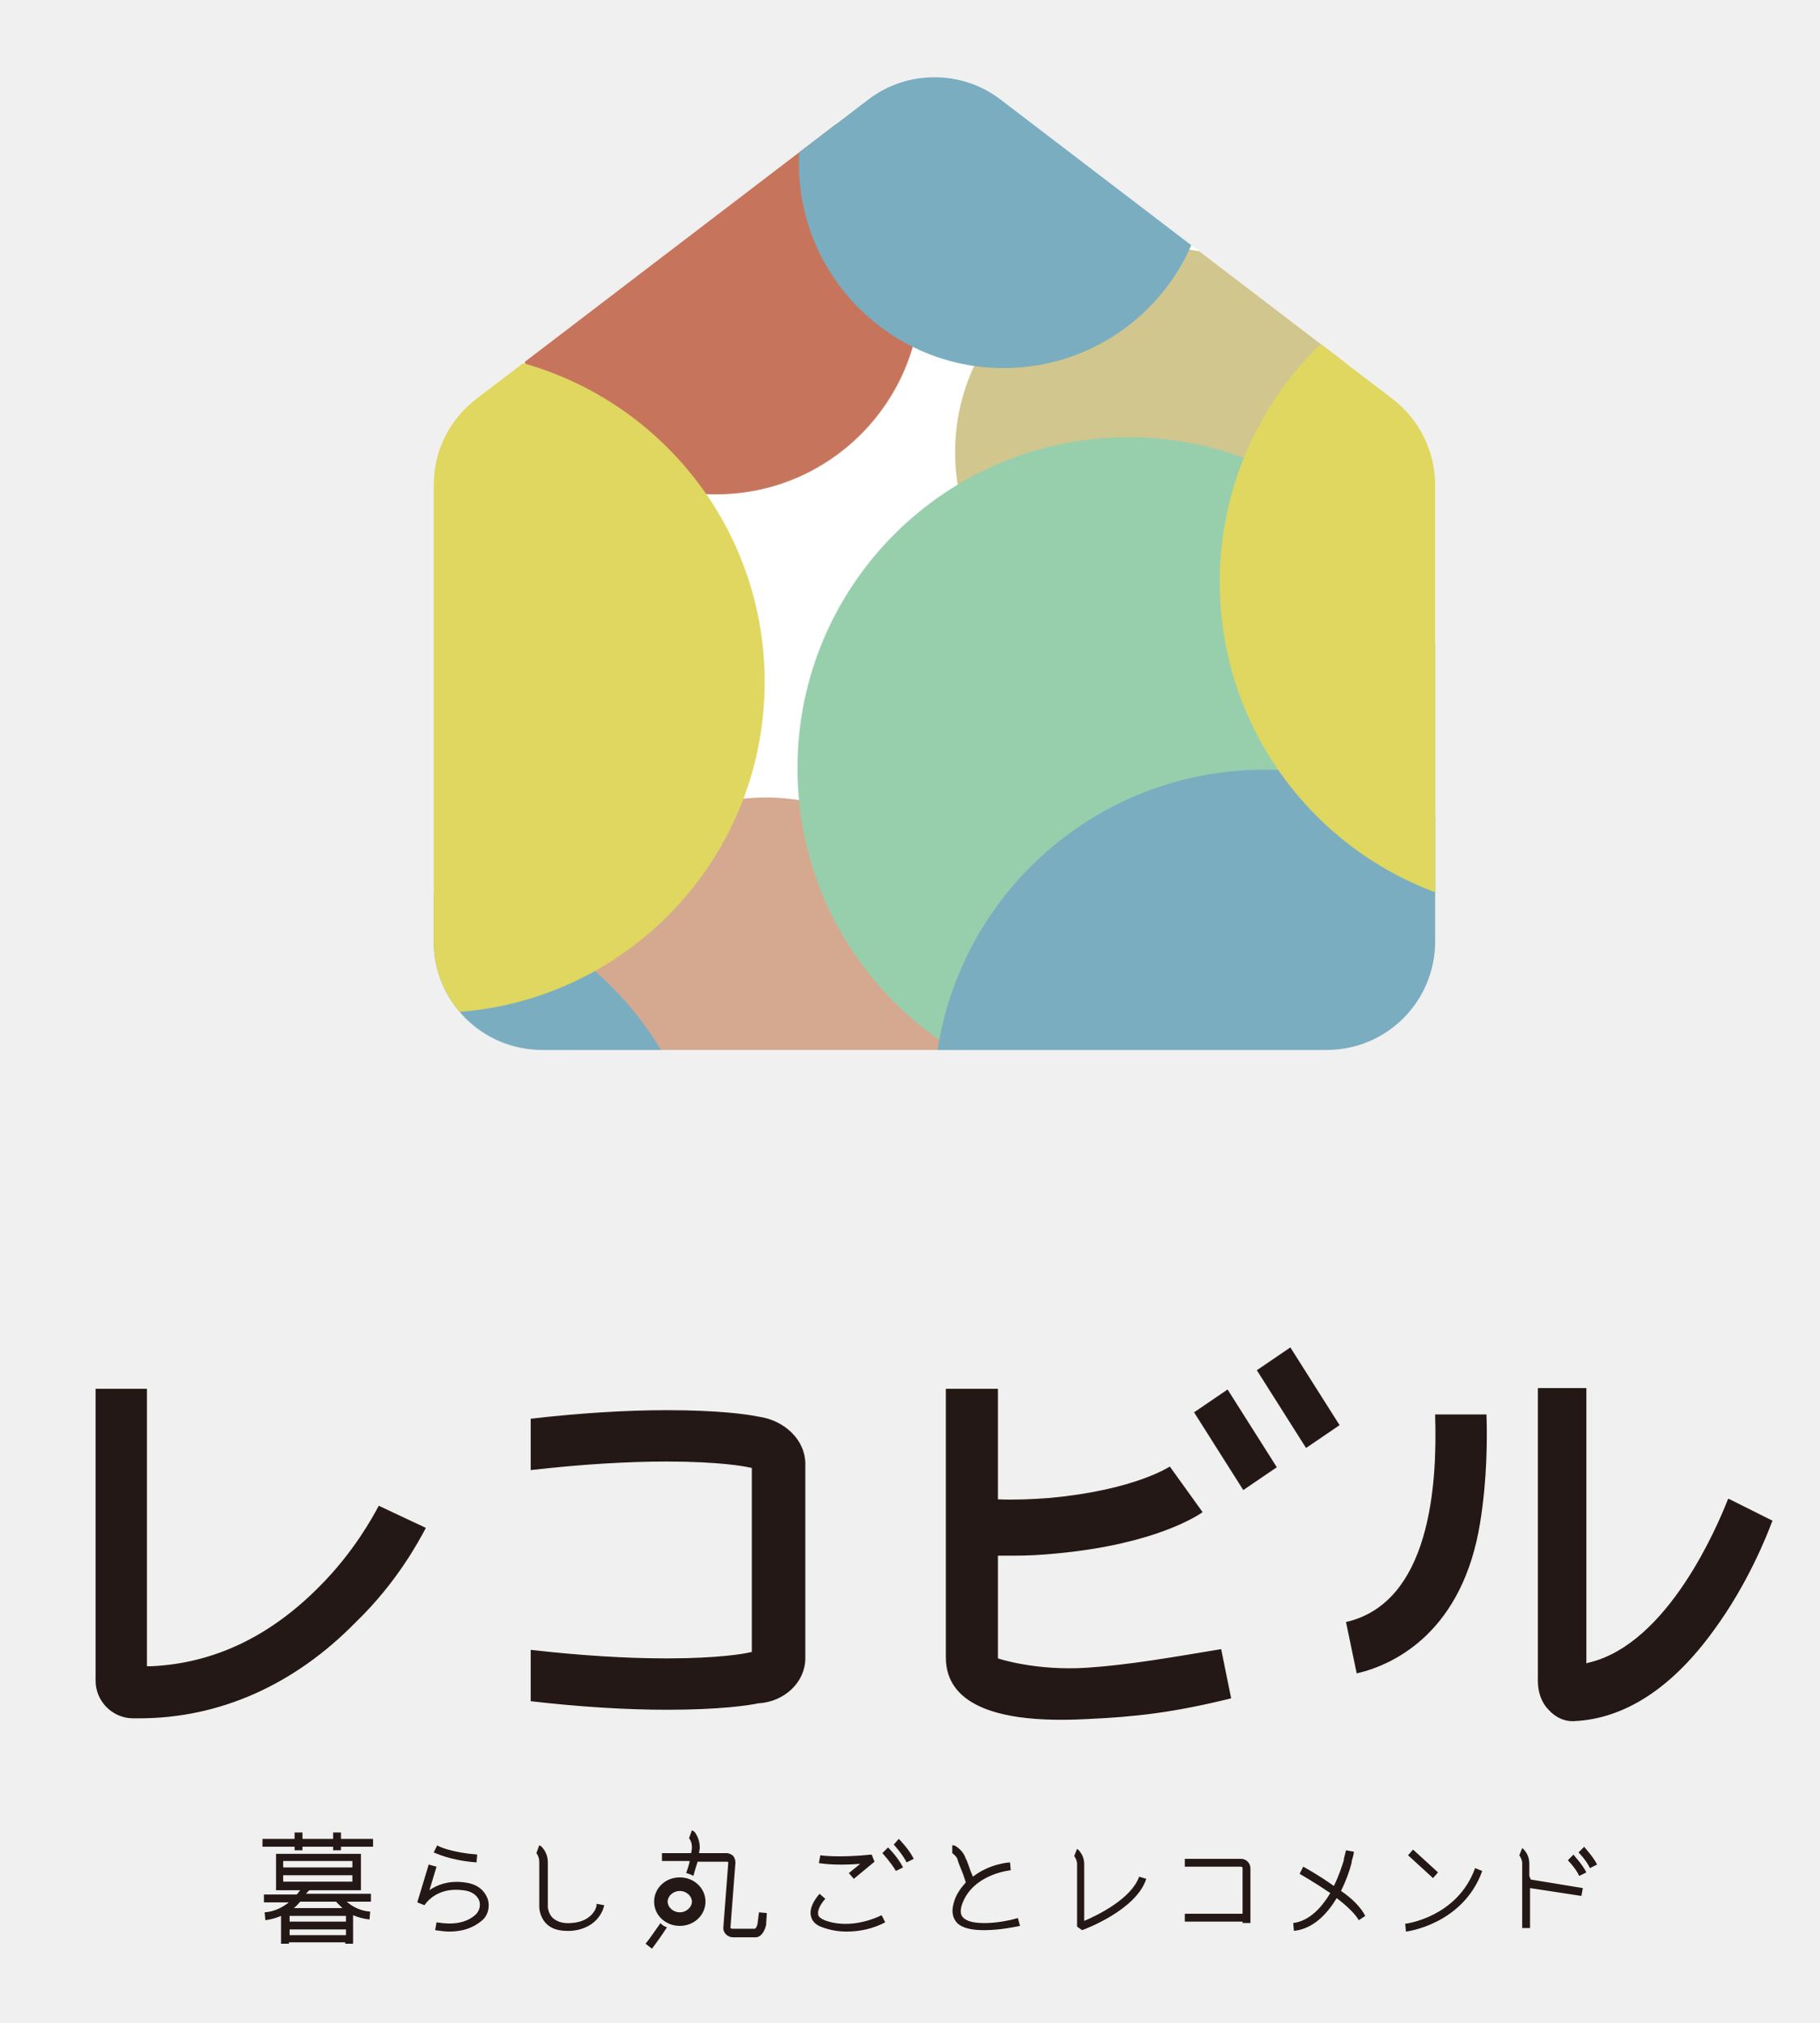
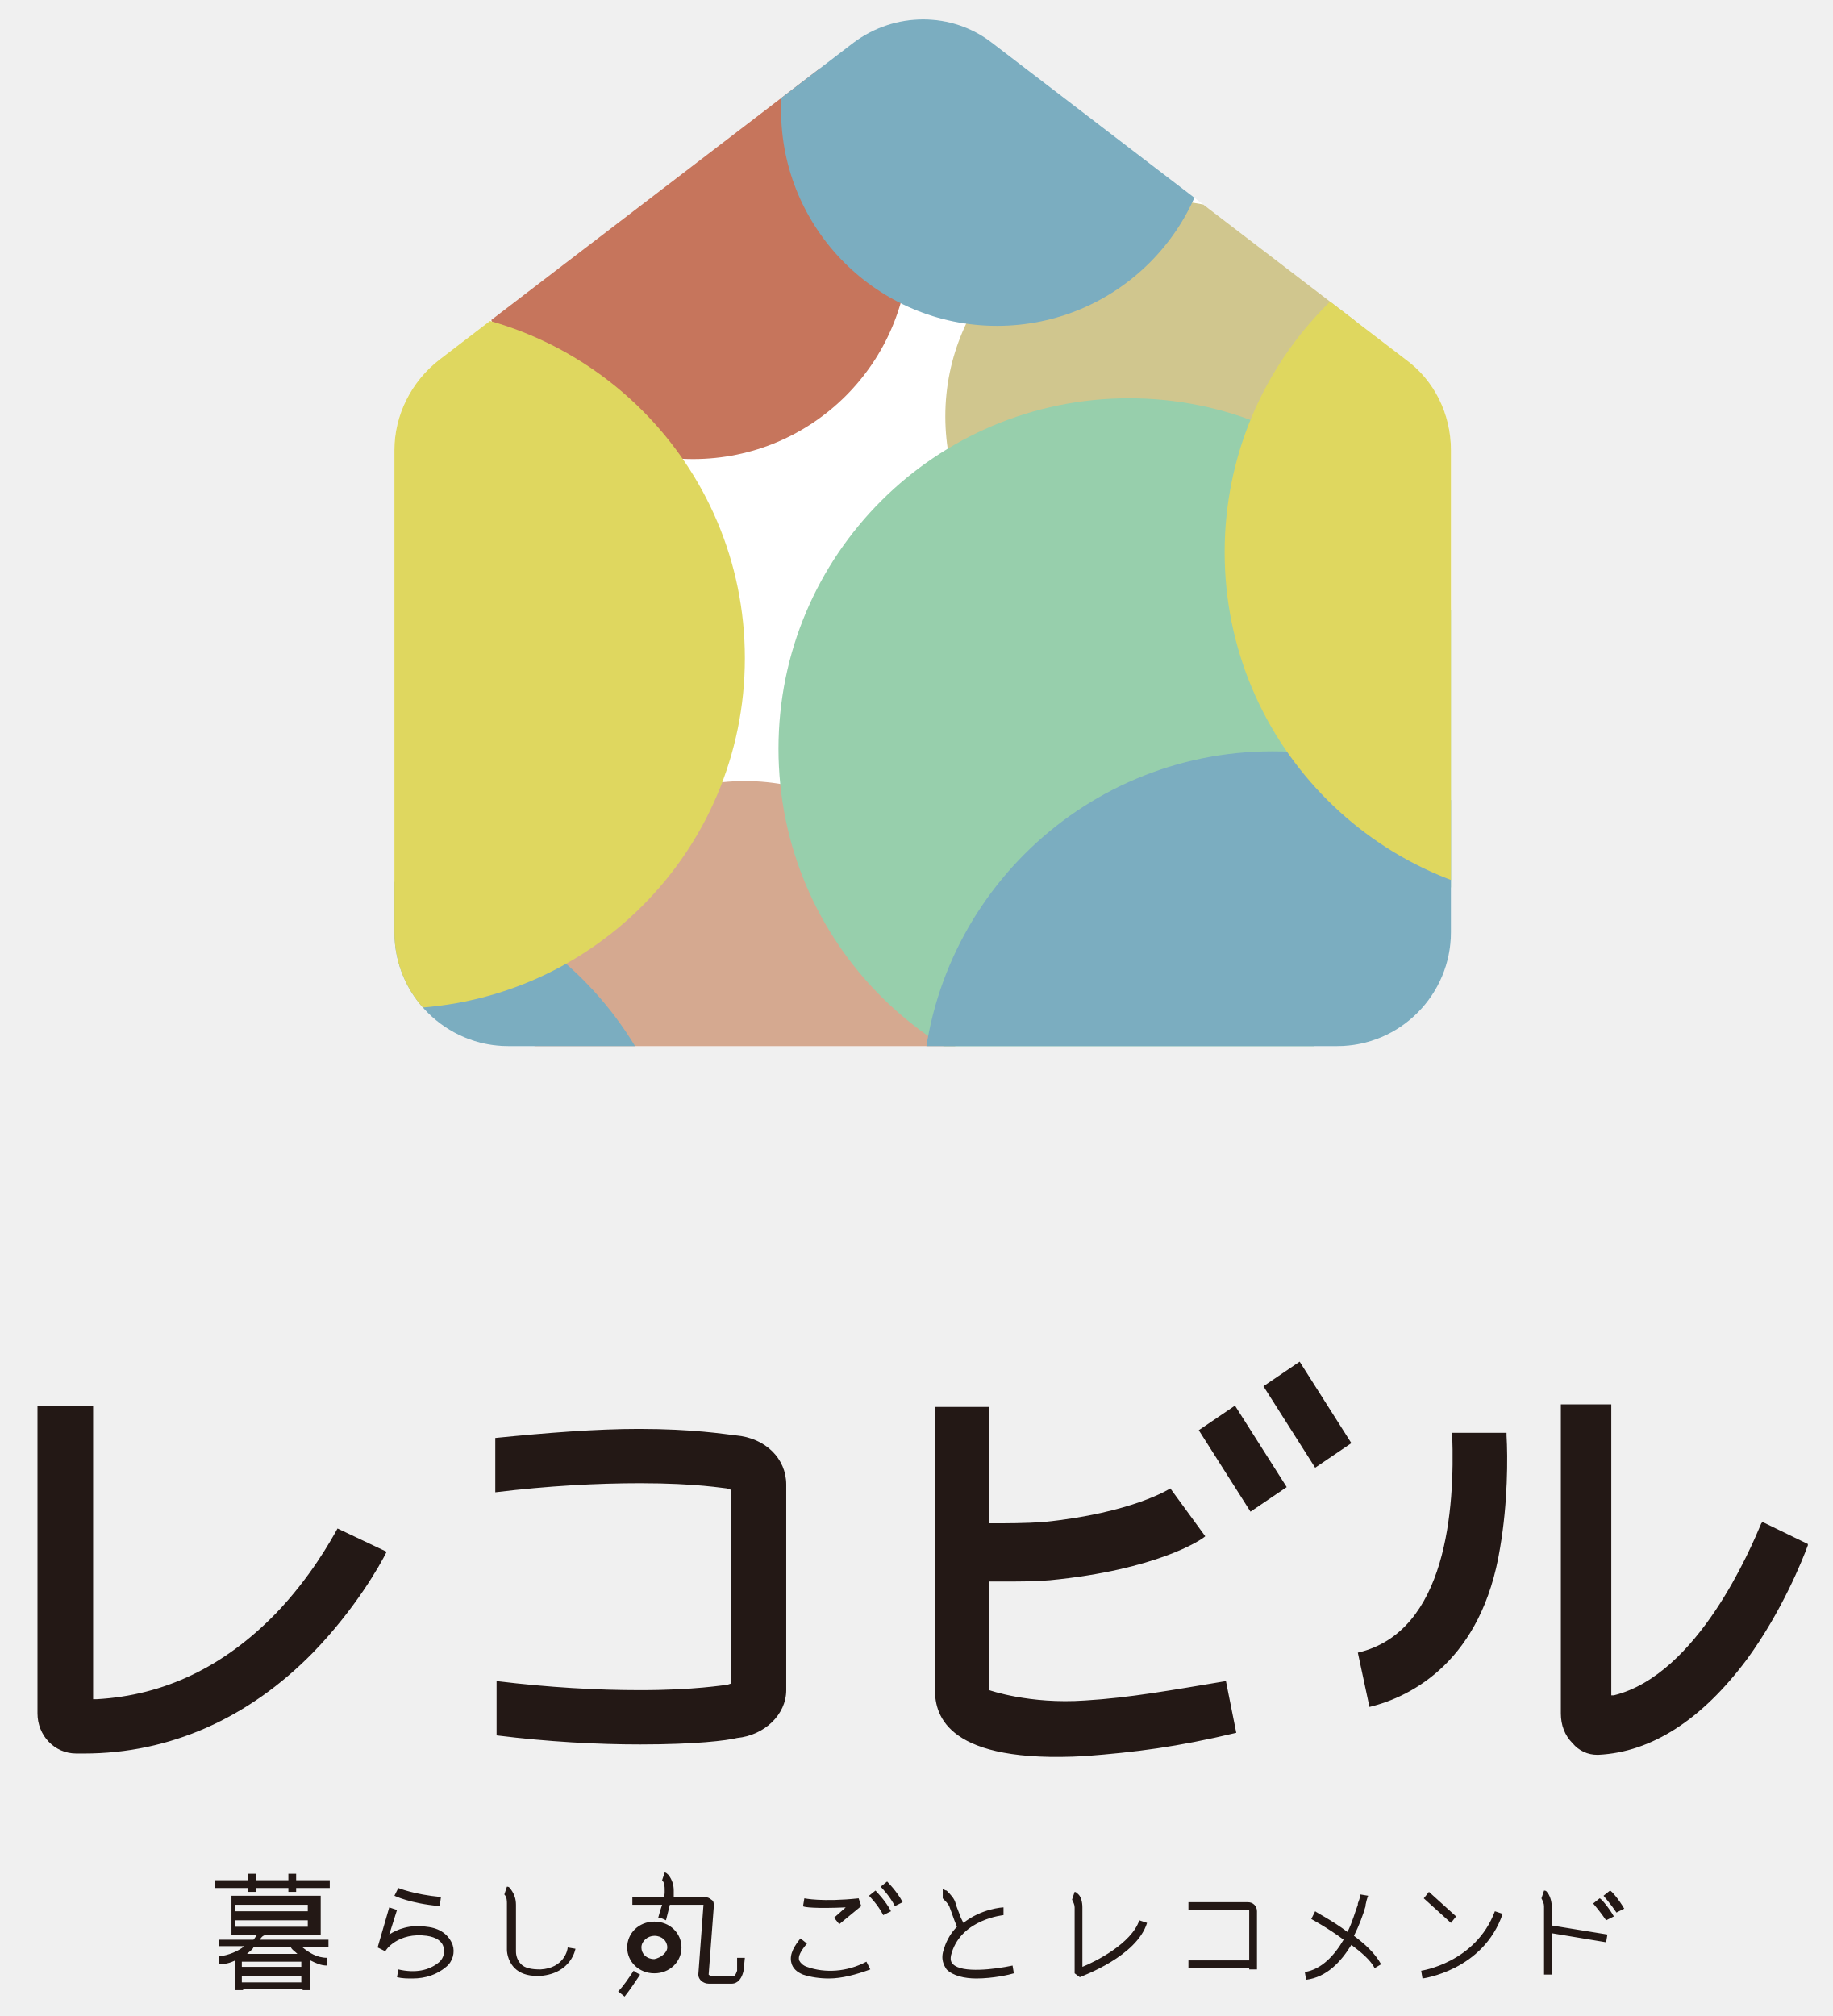
- <svg xmlns="http://www.w3.org/2000/svg" xmlns:xlink="http://www.w3.org/1999/xlink" version="1.1" id="レイヤー_1" x="0px" y="0px" viewBox="0 0 255.1 283.5" style="enable-background:new 0 0 255.1 283.5;" xml:space="preserve">
+ <svg xmlns="http://www.w3.org/2000/svg" xmlns:xlink="http://www.w3.org/1999/xlink" version="1.1" id="レイヤー_1" x="0px" y="0px" viewBox="0 0 141.7 155.9" style="enable-background:new 0 0 141.7 155.9;" xml:space="preserve">
  <style type="text/css">
	.st0{fill:#FFFFFF;}
	.st1{clip-path:url(#SVGID_1_);}
	.st2{fill:#C6755C;}
	.st3{fill:#D5A990;}
	.st4{fill:#D0C68E;}
	.st5{fill:#7BADC0;}
	.st6{fill:#97CFAC;}
	.st7{fill:#DFD75F;}
	.st8{fill:#231815;}
</style>
  <g>
-     <path class="st0" d="M121.8,13.9l-55,42c-3.8,2.9-6,7.3-6,12.1v64c0,8.4,6.8,15.2,15.2,15.2h110c8.4,0,15.2-6.8,15.2-15.2V68   c0-4.7-2.2-9.2-6-12.1l-55-42C134.8,9.8,127.2,9.8,121.8,13.9z" />
+     <path class="st0" d="M66,3.3L34,27.8c-2.2,1.7-3.5,4.3-3.5,7v37.3c0,4.9,4,8.8,8.8,8.8h64.1c4.9,0,8.8-4,8.8-8.8V34.8   c0-2.8-1.3-5.4-3.5-7l-32-24.5C73.6,0.9,69.2,0.9,66,3.3z" />
    <g>
      <g>
        <defs>
-           <path id="SVGID_3_" d="M121.8,13.9l-55,42c-3.8,2.9-6,7.3-6,12.1v64c0,8.4,6.8,15.2,15.2,15.2h110c8.4,0,15.2-6.8,15.2-15.2V68      c0-4.7-2.2-9.2-6-12.1l-55-42C134.8,9.8,127.2,9.8,121.8,13.9z" />
+           <path id="SVGID_3_" d="M66,3.3L34,27.8c-2.2,1.7-3.5,4.3-3.5,7v37.3c0,4.9,4,8.8,8.8,8.8h64.1c4.9,0,8.8-4,8.8-8.8V34.8      c0-2.8-1.3-5.4-3.5-7l-32-24.5C73.6,0.9,69.2,0.9,66,3.3z" />
        </defs>
        <clipPath id="SVGID_1_">
          <use xlink:href="#SVGID_3_" style="overflow:visible;" />
        </clipPath>
        <g class="st1">
-           <circle class="st2" cx="100.4" cy="40.6" r="28.7" />
-           <circle class="st3" cx="107.4" cy="140.5" r="28.7" />
-           <circle class="st4" cx="162.6" cy="63.4" r="28.7" />
-           <circle class="st5" cx="140.7" cy="22.9" r="28.7" />
-           <circle class="st6" cx="158.2" cy="107.7" r="46.4" />
-           <circle class="st5" cx="52.9" cy="171.1" r="46.4" />
-           <circle class="st5" cx="177.3" cy="154.3" r="46.4" />
-           <circle class="st7" cx="217.4" cy="81.6" r="46.4" />
-           <circle class="st7" cx="60.8" cy="95.6" r="46.4" />
+           <circle class="st2" cx="53.6" cy="18.8" r="16.7" />
+           <circle class="st3" cx="57.6" cy="77.1" r="16.7" />
+           <circle class="st4" cx="89.8" cy="32.2" r="16.7" />
+           <circle class="st5" cx="77.1" cy="8.5" r="16.7" />
+           <circle class="st6" cx="87.3" cy="57.9" r="27.1" />
+           <circle class="st5" cx="25.9" cy="94.9" r="27.1" />
+           <circle class="st5" cx="98.4" cy="85.2" r="27.1" />
+           <circle class="st7" cx="121.8" cy="42.7" r="27.1" />
+           <circle class="st7" cx="30.5" cy="50.9" r="27.1" />
        </g>
      </g>
-       <path class="st8" d="M112.9,205.2v27.3c0,3.3-2.9,6.1-6.6,6.3l0,0l0,0c-1.4,0.3-5.5,0.9-12.8,0.9c-5.7,0-12.2-0.4-19.1-1.2v-7.2    c7,0.8,13.4,1.2,19.1,1.2c7.4,0,11-0.7,11.4-0.8l0.5-0.1v-25.8l-0.5-0.1c-0.4-0.1-4-0.8-11.4-0.8c-5.7,0-12.1,0.4-19.1,1.2v-7.2    c6.9-0.8,13.4-1.2,19.1-1.2c7.3,0,11.4,0.6,12.8,0.9l0,0l0,0C110,199.1,112.9,201.9,112.9,205.2z M172.6,238.1l-1.4-6.9    c-7.2,1.2-12.9,2.2-18.7,2.6c-7.3,0.5-12.6-1.3-12.6-1.3v-14.4c0.7,0,1.4,0,2.2,0c1.9,0,3.9-0.1,5.9-0.3c14.1-1.3,20-5.4,20.6-5.8    l-4.6-6.4c0,0-4.9,3.3-16.8,4.4c-2.5,0.2-5,0.3-7.3,0.2v-15.5h-7.3v37.6c0,3.5,1.8,9.7,19.9,8.7    C159.1,240.7,164.5,240.1,172.6,238.1z M242.3,210.1l-0.1,0.2c-1.3,3.3-8.3,20.2-19.5,22.8l-0.3,0.1v-38.6h-6.8v41.1    c0,1.5,0.5,3,1.5,4c0.9,1,2.1,1.6,3.3,1.6c0.1,0,0.1,0,0.2,0c7.1-0.3,13.8-4.6,19.7-12.8c4.7-6.4,7.4-13.2,8.1-15.1l0.1-0.2    L242.3,210.1z M59.7,214.2l-6.6-3.1c-0.8,1.5-3.5,6.5-8.3,11.3c-6.9,7-14.8,10.8-23.6,11.2l-0.6,0l0-38.9h-7.2l0,40.9    c0,2.9,2.3,5.2,5.1,5.3c0.3,0,0.7,0,1,0c11.3,0,21.8-4.7,30.4-13.5C55.7,221.8,58.8,215.9,59.7,214.2z M187.8,199.8l-6.9-10.9    l-4.7,3.2l6.9,10.9L187.8,199.8z M167.4,198l6.9,10.9l4.7-3.2l-6.9-10.9L167.4,198z M208.4,198.3h-7.2l0,0.3    c0.3,9.6-0.7,26.1-12.5,28.8l1.5,7.2c5.7-1.3,14.9-6.2,17.3-21.1c1-6.1,1-12,0.9-15L208.4,198.3z M90.5,272.5l0.9,0.7    c0.6-0.8,1.4-1.9,2.1-3c-0.3-0.1-0.7-0.3-0.9-0.6C91.8,270.7,91.1,271.8,90.5,272.5z M80.1,269.6c-1.2,0.1-2-0.2-2.6-0.7    c-0.7-0.7-0.7-1.6-0.7-1.6V263c0-0.6,0-1.8,0-1.9c0-0.7-0.2-1.4-0.7-2c-0.1-0.1-0.2-0.3-0.5-0.4l-0.4,1.1c0.3,0.4,0.4,0.8,0.4,1.3    c0,0.1,0,1.4,0,2v4.2c0,0.1,0,1.4,1,2.4c0.7,0.7,1.7,1,2.9,1c0.2,0,0.3,0,0.5,0c4.1-0.3,4.7-3.5,4.7-3.6l-1.1-0.2    C83.8,267,83.3,269.4,80.1,269.6z M65.1,263.9c-2.3-0.3-3.9,0.4-4.9,1.1l1-3.3l-1.1-0.3l-1.6,5.3l1,0.4c0.1-0.1,1.6-2.6,5.4-2.1    c1.2,0.1,2,0.7,2.3,1.5c0.2,0.7,0,1.4-0.5,1.9c-1.3,1.2-3.2,1.5-5.5,1.1l-0.2,1.1c0.7,0.1,1.4,0.2,2,0.2c1.8,0,3.3-0.5,4.5-1.5    c0.9-0.7,1.2-1.9,0.9-3C67.9,264.9,66.8,264.1,65.1,263.9z M66.9,260c-3.7-0.3-5.6-1.2-5.6-1.3l-0.5,1c0.1,0,2.1,1.1,6,1.4    L66.9,260z M120.6,261.3l-1.6,1.3l0.7,0.8l2.9-2.4l-0.4-1c-4.8,0.5-7.2,0.1-7.2,0.1l-0.2,1.1C115,261.2,116.8,261.6,120.6,261.3z     M42.9,265.5h9.1v1.1h-3.4c0.8,0.7,1.9,1.3,3.3,1.4l-0.1,1.1c-0.9-0.1-1.6-0.3-2.3-0.6v4h-1.1v-0.2h-7.9v0.2h-1.1v-3.9    c-0.7,0.3-1.4,0.5-2.2,0.6l-0.1-1.1c1.4-0.1,2.5-0.7,3.4-1.4H37v-1.1h4.6c0.2-0.2,0.3-0.4,0.5-0.6h-3.4v-5.1h11.9v5.1h-7.2    C43.2,265.1,43.1,265.3,42.9,265.5z M39.7,261.8h9.7v-0.9h-9.7V261.8z M49.4,263.8v-0.9h-9.7v0.9H49.4z M48.5,270.5h-7.9v0.8h7.9    V270.5z M48.5,268.6h-7.9v0.8h7.9V268.6z M42.1,266.6c-0.3,0.3-0.5,0.6-0.9,0.9H48c-0.3-0.3-0.6-0.6-0.9-0.9H42.1z M47.8,256.9    h-1.1v0.9h-4.3v-0.9h-1.1v0.9h-4.5v1.1h4.5v0.5h1.1v-0.5h4.3v0.5h1.1v-0.5h4.5v-1.1h-4.5V256.9z M197,269.7l0.1,1.1    c0.1,0,8-1,10.7-8.5l-1-0.4C204.3,268.8,197.1,269.7,197,269.7z M214.4,263c0-0.5,0-1.6,0-1.7c0-0.7-0.2-1.3-0.6-1.8    c-0.1-0.1-0.2-0.3-0.4-0.4l-0.4,1c0.2,0.3,0.4,0.7,0.4,1.1c0,0.1,0,1.2,0,1.7l0,7.4h1.1l0-5.6l7.2,1.1l0.2-1.1l-7.3-1.2L214.4,263    z M198.1,259.3l-0.7,0.8l3.5,3.2l0.7-0.8L198.1,259.3z M188,265.1c0.7-1.4,1.2-2.8,1.5-4l0-0.2c0.3-0.9,0.3-1.2,0.3-1.3l-1.1-0.2    c0,0-0.1,0.4-0.3,1.2l0,0.2c-0.3,0.9-0.7,2.2-1.4,3.6c-2.1-1.5-4.1-2.6-4.3-2.7l-0.5,1c0,0,2.1,1.2,4.3,2.7    c-1.2,2-2.9,3.9-5.2,4.2l0.1,1.1c2.7-0.3,4.6-2.3,6-4.6c1.3,1,2.5,2.1,3.1,3.1l0.9-0.6C190.8,267.4,189.5,266.1,188,265.1z     M219.8,260.8c0,0,1.1,1.1,1.6,2.2l1-0.5c-0.6-1.2-1.8-2.4-1.8-2.5L219.8,260.8z M98.9,266.6c0,1.9-1.6,3.4-3.6,3.4    s-3.6-1.5-3.6-3.4c0-1.9,1.6-3.4,3.6-3.4S98.9,264.7,98.9,266.6z M97,266.6c0-0.8-0.8-1.5-1.7-1.5s-1.7,0.7-1.7,1.5    s0.8,1.5,1.7,1.5S97,267.4,97,266.6z M221.3,259.7c0,0,1.1,1.1,1.6,2.2l1-0.5c-0.6-1.2-1.8-2.4-1.8-2.5L221.3,259.7z M174,260.6    h-7.9v1.1h7.9c0.1,0,0.2,0.1,0.2,0.2v5.9v0.5h-8.1v1.1h8.1v0.2h1.1v-0.2v-1.6v-5.9C175.3,261.2,174.7,260.6,174,260.6z     M123.7,259.8c0,0,1.2,1.3,1.9,2.5l1-0.5c-0.7-1.4-2-2.7-2.1-2.8L123.7,259.8z M115.6,269.2c-0.5-0.2-0.9-0.5-0.9-0.8    c-0.1-0.5,0.2-1.3,1-2.2l-0.8-0.7c-0.7,0.8-1.5,2-1.2,3.2c0.2,0.7,0.7,1.2,1.6,1.5c1.1,0.4,2.2,0.6,3.4,0.6c1.8,0,3.7-0.4,5.4-1.3    l-0.5-1C120.9,269.8,117.9,270.1,115.6,269.2z M106.2,269.7c-0.1,0.5-0.3,0.7-0.4,0.7h-3.1c-0.2,0-0.3-0.1-0.3-0.1l0.7-9.2    c0-0.3-0.1-0.6-0.3-0.9c-0.2-0.2-0.6-0.4-0.9-0.4H98c0-0.2,0.1-0.5,0.1-0.7l0-0.1c0-0.7-0.2-1.4-0.6-2c-0.1-0.2-0.3-0.3-0.5-0.4    l-0.4,1.1c0.3,0.4,0.4,0.8,0.4,1.3l0,0.1c0,0.2-0.1,0.5-0.1,0.7h-4.1v1.1h3.9c-0.1,0.5-0.3,1.1-0.5,1.7c0.4,0.1,0.7,0.2,1,0.4    c0.2-0.7,0.4-1.4,0.6-2h4.2l0.1,0.1l-0.7,9.2c0,0.7,0.6,1.3,1.4,1.3h3.1c0.4,0,1.1-0.2,1.5-1.7l0.1-1.7l-1.1-0.1L106.2,269.7z     M135,268.8c-0.1-0.1-0.5-0.5-0.2-1.6c1.4-4.5,6.9-5,6.9-5l-0.1-1.1c-0.2,0-2.9,0.2-5.2,2l-0.3-0.7c-0.2-0.5-0.6-1.8-0.7-1.8    c-0.2-0.7-0.7-1.3-1.3-1.7c-0.1-0.1-0.3-0.2-0.6-0.2l0,1.1c0.4,0.3,0.7,0.6,0.8,1.1c0,0.1,0.5,1.3,0.7,1.8l0.4,1.2    c-0.7,0.8-1.4,1.7-1.7,2.9c-0.4,1.4,0,2.2,0.4,2.7c0.8,0.9,2.4,1.1,3.9,1.1c2.2,0,4.5-0.5,5-0.6l-0.3-1.1    C140.4,269.6,136.1,270.1,135,268.8z M125.3,258.6c0,0,1.2,1.3,1.8,2.5l1-0.5c-0.7-1.4-2-2.7-2.1-2.8L125.3,258.6z M152,269.3    l0-6.2c0-0.5,0-1.6,0-1.7c0-0.7-0.2-1.3-0.6-1.8c-0.1-0.2-0.3-0.3-0.4-0.4l-0.4,1c0.2,0.3,0.4,0.7,0.4,1.1c0,0.1,0,1.2,0,1.7    l0,7.1l0.7,0.5c0.3-0.1,7.6-2.8,9-7.2l-1-0.3C158.6,266.2,153.9,268.5,152,269.3z" />
+       <path class="st8" d="M60.8,114.8v15.9c0,1.9-1.7,3.5-3.8,3.7l0,0l0,0c-0.8,0.2-3.2,0.5-7.5,0.5c-3.3,0-7.1-0.2-11.1-0.7v-4.2    c4.1,0.5,7.8,0.7,11.1,0.7c4.3,0,6.4-0.4,6.7-0.4l0.3-0.1v-15l-0.3-0.1c-0.2,0-2.3-0.4-6.7-0.4c-3.3,0-7.1,0.2-11.2,0.7v-4.2    c4-0.4,7.8-0.7,11.1-0.7c4.2,0,6.6,0.4,7.5,0.5l0,0l0,0C59.2,111.2,60.8,112.8,60.8,114.8z M95.6,134l-0.8-4    c-4.2,0.7-7.5,1.3-10.9,1.5c-4.3,0.3-7.4-0.8-7.4-0.8v-8.4c0.4,0,0.8,0,1.3,0c1.1,0,2.3,0,3.4-0.1c8.2-0.8,11.7-3.1,12-3.4    l-2.7-3.7c0,0-2.9,1.9-9.8,2.6c-1.4,0.1-2.9,0.1-4.2,0.1v-9h-4.2v21.9c0,2,1,5.7,11.6,5.1C87.8,135.5,91,135.1,95.6,134z     M136.3,117.7l-0.1,0.1c-0.8,1.9-4.9,11.7-11.4,13.3l-0.2,0v-22.5h-3.9v23.9c0,0.9,0.3,1.7,0.9,2.3c0.5,0.6,1.2,0.9,1.9,0.9    c0,0,0.1,0,0.1,0c4.1-0.2,8-2.7,11.5-7.4c2.7-3.7,4.3-7.7,4.7-8.8l0-0.1L136.3,117.7z M29.9,120l-3.8-1.8    c-0.5,0.9-2.1,3.8-4.8,6.6c-4,4.1-8.6,6.3-13.8,6.6l-0.3,0l0-22.7H2.9l0,23.8c0,1.7,1.3,3.1,3,3.1c0.2,0,0.4,0,0.6,0    c6.6,0,12.7-2.7,17.7-7.8C27.5,124.4,29.4,121,29.9,120z M104.5,111.6l-4-6.3l-2.8,1.9l4,6.3L104.5,111.6z M92.7,110.6l4,6.3    l2.8-1.9l-4-6.3L92.7,110.6z M116.5,110.8h-4.2l0,0.2c0.2,5.6-0.4,15.2-7.3,16.8l0.9,4.2c3.3-0.8,8.7-3.6,10.1-12.3    c0.6-3.5,0.6-7,0.5-8.7L116.5,110.8z M47.8,154l0.5,0.4c0.4-0.5,0.8-1.1,1.2-1.7c-0.2-0.1-0.4-0.2-0.5-0.3    C48.6,153,48.2,153.6,47.8,154z M41.8,152.3c-0.7,0-1.2-0.1-1.5-0.4c-0.4-0.4-0.4-0.9-0.4-1v-2.5c0-0.3,0-1.1,0-1.1    c0-0.4-0.1-0.8-0.4-1.2c-0.1-0.1-0.1-0.2-0.3-0.2l-0.2,0.6c0.2,0.2,0.2,0.5,0.2,0.7c0,0,0,0.8,0,1.1v2.5c0,0,0,0.8,0.6,1.4    c0.4,0.4,1,0.6,1.7,0.6c0.1,0,0.2,0,0.3,0c2.4-0.2,2.7-2.1,2.7-2.1l-0.6-0.1C43.9,150.8,43.6,152.2,41.8,152.3z M33,149    c-1.3-0.2-2.3,0.2-2.9,0.6l0.6-1.9l-0.6-0.2l-0.9,3.1l0.6,0.3c0-0.1,1-1.5,3.2-1.2c0.7,0.1,1.2,0.4,1.3,0.9c0.1,0.4,0,0.8-0.3,1.1    c-0.8,0.7-1.9,0.9-3.2,0.6l-0.1,0.6c0.4,0.1,0.8,0.1,1.2,0.1c1,0,1.9-0.3,2.6-0.9c0.5-0.4,0.7-1.1,0.5-1.7    C34.7,149.6,34,149.1,33,149z M34.1,146.7c-2.1-0.2-3.3-0.7-3.3-0.7l-0.3,0.6c0,0,1.2,0.6,3.5,0.8L34.1,146.7z M65.4,147.5    l-0.9,0.8l0.4,0.5l1.7-1.4l-0.2-0.6c-2.8,0.3-4.2,0-4.2,0l-0.1,0.6C62.1,147.5,63.2,147.6,65.4,147.5z M20.1,150h5.3v0.6h-2    c0.5,0.4,1.1,0.8,1.9,0.8l0,0.6c-0.5,0-0.9-0.2-1.3-0.4v2.3h-0.6v-0.1h-4.6v0.1h-0.6v-2.3c-0.4,0.2-0.8,0.3-1.3,0.3l0-0.6    c0.8-0.1,1.5-0.4,2-0.8h-2V150h2.7c0.1-0.1,0.2-0.3,0.3-0.4h-2v-3h6.9v3h-4.2C20.3,149.7,20.2,149.8,20.1,150z M18.2,147.8h5.6    v-0.5h-5.6V147.8z M23.8,149v-0.5h-5.6v0.5H23.8z M23.3,152.8h-4.6v0.5h4.6V152.8z M23.3,151.7h-4.6v0.4h4.6V151.7z M19.6,150.6    c-0.1,0.2-0.3,0.3-0.5,0.5H23c-0.2-0.2-0.4-0.3-0.5-0.5H19.6z M22.9,144.9h-0.6v0.5h-2.5v-0.5h-0.6v0.5h-2.6v0.6h2.6v0.3h0.6v-0.3    h2.5v0.3h0.6v-0.3h2.6v-0.6h-2.6V144.9z M109.9,152.4l0.1,0.6c0,0,4.7-0.6,6.2-5l-0.6-0.2C114.1,151.8,109.9,152.4,109.9,152.4z     M120,148.5c0-0.3,0-0.9,0-1c0-0.4-0.1-0.8-0.3-1.1c-0.1-0.1-0.1-0.2-0.3-0.2l-0.2,0.6c0.1,0.2,0.2,0.4,0.2,0.6c0,0,0,0.7,0,1    l0,4.3h0.6l0-3.2l4.2,0.7l0.1-0.6l-4.3-0.7L120,148.5z M110.5,146.3l-0.4,0.5l2.1,1.9l0.4-0.5L110.5,146.3z M104.7,149.7    c0.4-0.8,0.7-1.6,0.9-2.3l0-0.1c0.1-0.5,0.2-0.7,0.2-0.7l-0.6-0.1c0,0,0,0.2-0.2,0.7l0,0.1c-0.2,0.5-0.4,1.3-0.8,2.1    c-1.2-0.9-2.4-1.5-2.5-1.6l-0.3,0.6c0,0,1.3,0.7,2.5,1.6c-0.7,1.2-1.7,2.3-3,2.5l0.1,0.6c1.6-0.2,2.7-1.4,3.5-2.7    c0.8,0.6,1.5,1.2,1.8,1.8l0.5-0.3C106.3,151,105.5,150.3,104.7,149.7z M123.2,147.2c0,0,0.6,0.7,1,1.3l0.6-0.3    c-0.4-0.7-1-1.4-1.1-1.4L123.2,147.2z M52.7,150.6c0,1.1-0.9,2-2.1,2c-1.2,0-2.1-0.9-2.1-2c0-1.1,0.9-2,2.1-2    C51.8,148.6,52.7,149.5,52.7,150.6z M51.6,150.6c0-0.5-0.4-0.9-1-0.9c-0.5,0-1,0.4-1,0.9s0.4,0.9,1,0.9    C51.1,151.4,51.6,151,51.6,150.6z M124,146.6c0,0,0.6,0.7,1,1.3l0.6-0.3c-0.4-0.7-1-1.4-1.1-1.4L124,146.6z M96.5,147.1h-4.6v0.6    h4.6c0.1,0,0.1,0,0.1,0.1v3.5v0.3h-4.7v0.6h4.7v0.1h0.6v-0.1v-0.9v-3.5C97.2,147.4,96.9,147.1,96.5,147.1z M67.2,146.6    c0,0,0.7,0.7,1.1,1.5l0.6-0.3c-0.4-0.8-1.2-1.6-1.2-1.6L67.2,146.6z M62.4,152.1c-0.3-0.1-0.5-0.3-0.6-0.5    c-0.1-0.3,0.1-0.7,0.6-1.3l-0.5-0.4c-0.4,0.5-0.9,1.2-0.7,1.9c0.1,0.4,0.4,0.7,0.9,0.9c0.6,0.2,1.3,0.3,2,0.3c1,0,2.1-0.3,3.2-0.7    l-0.3-0.6C65.5,152.5,63.8,152.6,62.4,152.1z M57,152.4c-0.1,0.3-0.2,0.4-0.2,0.4H55c-0.1,0-0.2-0.1-0.2-0.1l0.4-5.3    c0-0.2,0-0.4-0.2-0.5c-0.1-0.1-0.3-0.2-0.5-0.2h-2.4c0-0.1,0-0.3,0-0.4l0-0.1c0-0.4-0.1-0.8-0.4-1.2c-0.1-0.1-0.2-0.2-0.3-0.2    l-0.2,0.6c0.2,0.2,0.2,0.5,0.2,0.8l0,0.1c0,0.1,0,0.3-0.1,0.4h-2.4v0.6h2.3c-0.1,0.3-0.2,0.6-0.3,1c0.2,0,0.4,0.1,0.6,0.2    c0.1-0.4,0.2-0.8,0.3-1.2h2.5l0.1,0l-0.4,5.4c0,0.4,0.4,0.7,0.8,0.7h1.8c0.2,0,0.7-0.1,0.9-1l0.1-1l-0.6,0L57,152.4z M73.7,151.9    c-0.1-0.1-0.3-0.3-0.1-0.9c0.8-2.6,4-2.9,4-2.9l0-0.6c-0.1,0-1.7,0.1-3.1,1.2l-0.2-0.4c-0.1-0.3-0.4-1-0.4-1.1    c-0.1-0.4-0.4-0.7-0.7-1c-0.1,0-0.2-0.1-0.3-0.1l0,0.7c0.2,0.2,0.4,0.4,0.5,0.6c0,0,0.3,0.8,0.4,1.1L74,149c-0.4,0.4-0.8,1-1,1.7    c-0.3,0.8,0,1.3,0.2,1.6c0.5,0.5,1.4,0.7,2.3,0.7c1.3,0,2.6-0.3,2.9-0.4l-0.1-0.6C76.9,152.3,74.4,152.6,73.7,151.9z M68.1,145.9    c0,0,0.7,0.7,1.1,1.5l0.6-0.3c-0.4-0.8-1.2-1.6-1.2-1.6L68.1,145.9z M83.7,152.1l0-3.6c0-0.3,0-0.9,0-1c0-0.4-0.1-0.8-0.3-1    c-0.1-0.1-0.2-0.2-0.3-0.2l-0.2,0.6c0.1,0.2,0.2,0.4,0.2,0.6c0,0,0,0.7,0,1l0,4.1l0.4,0.3c0.2-0.1,4.4-1.6,5.2-4.2l-0.6-0.2    C87.5,150.3,84.7,151.7,83.7,152.1z" />
    </g>
  </g>
</svg>
